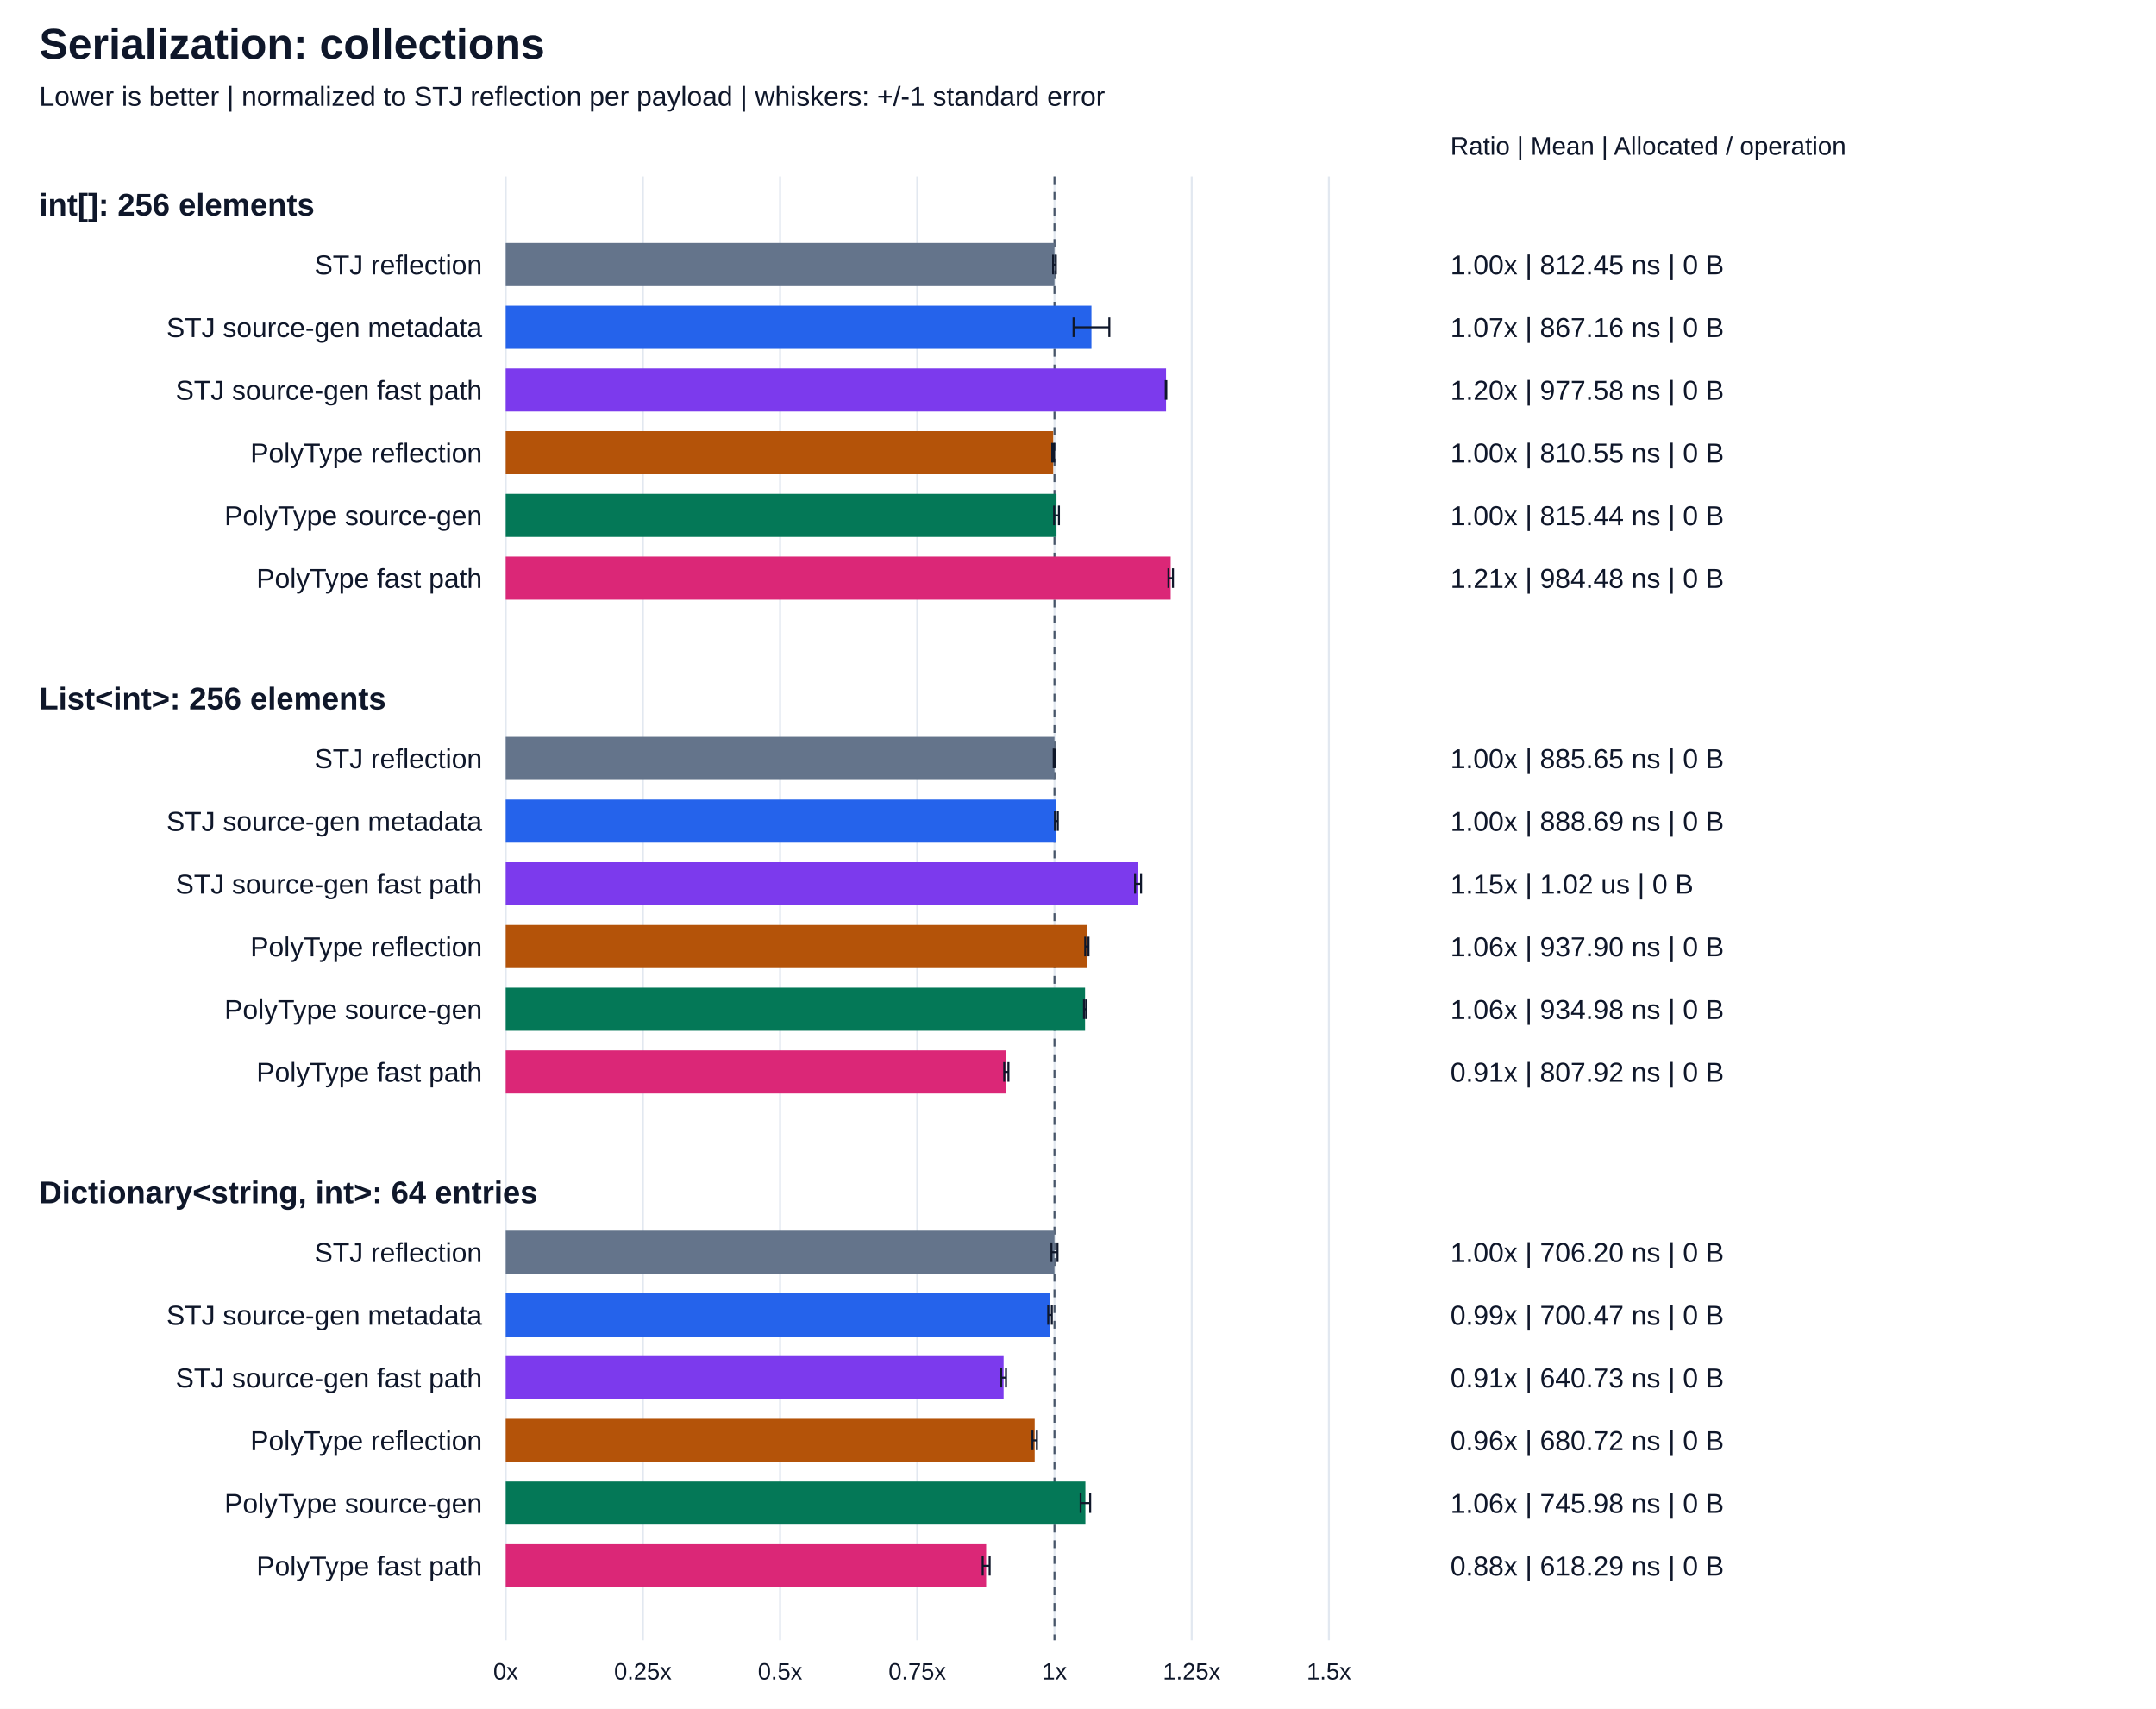
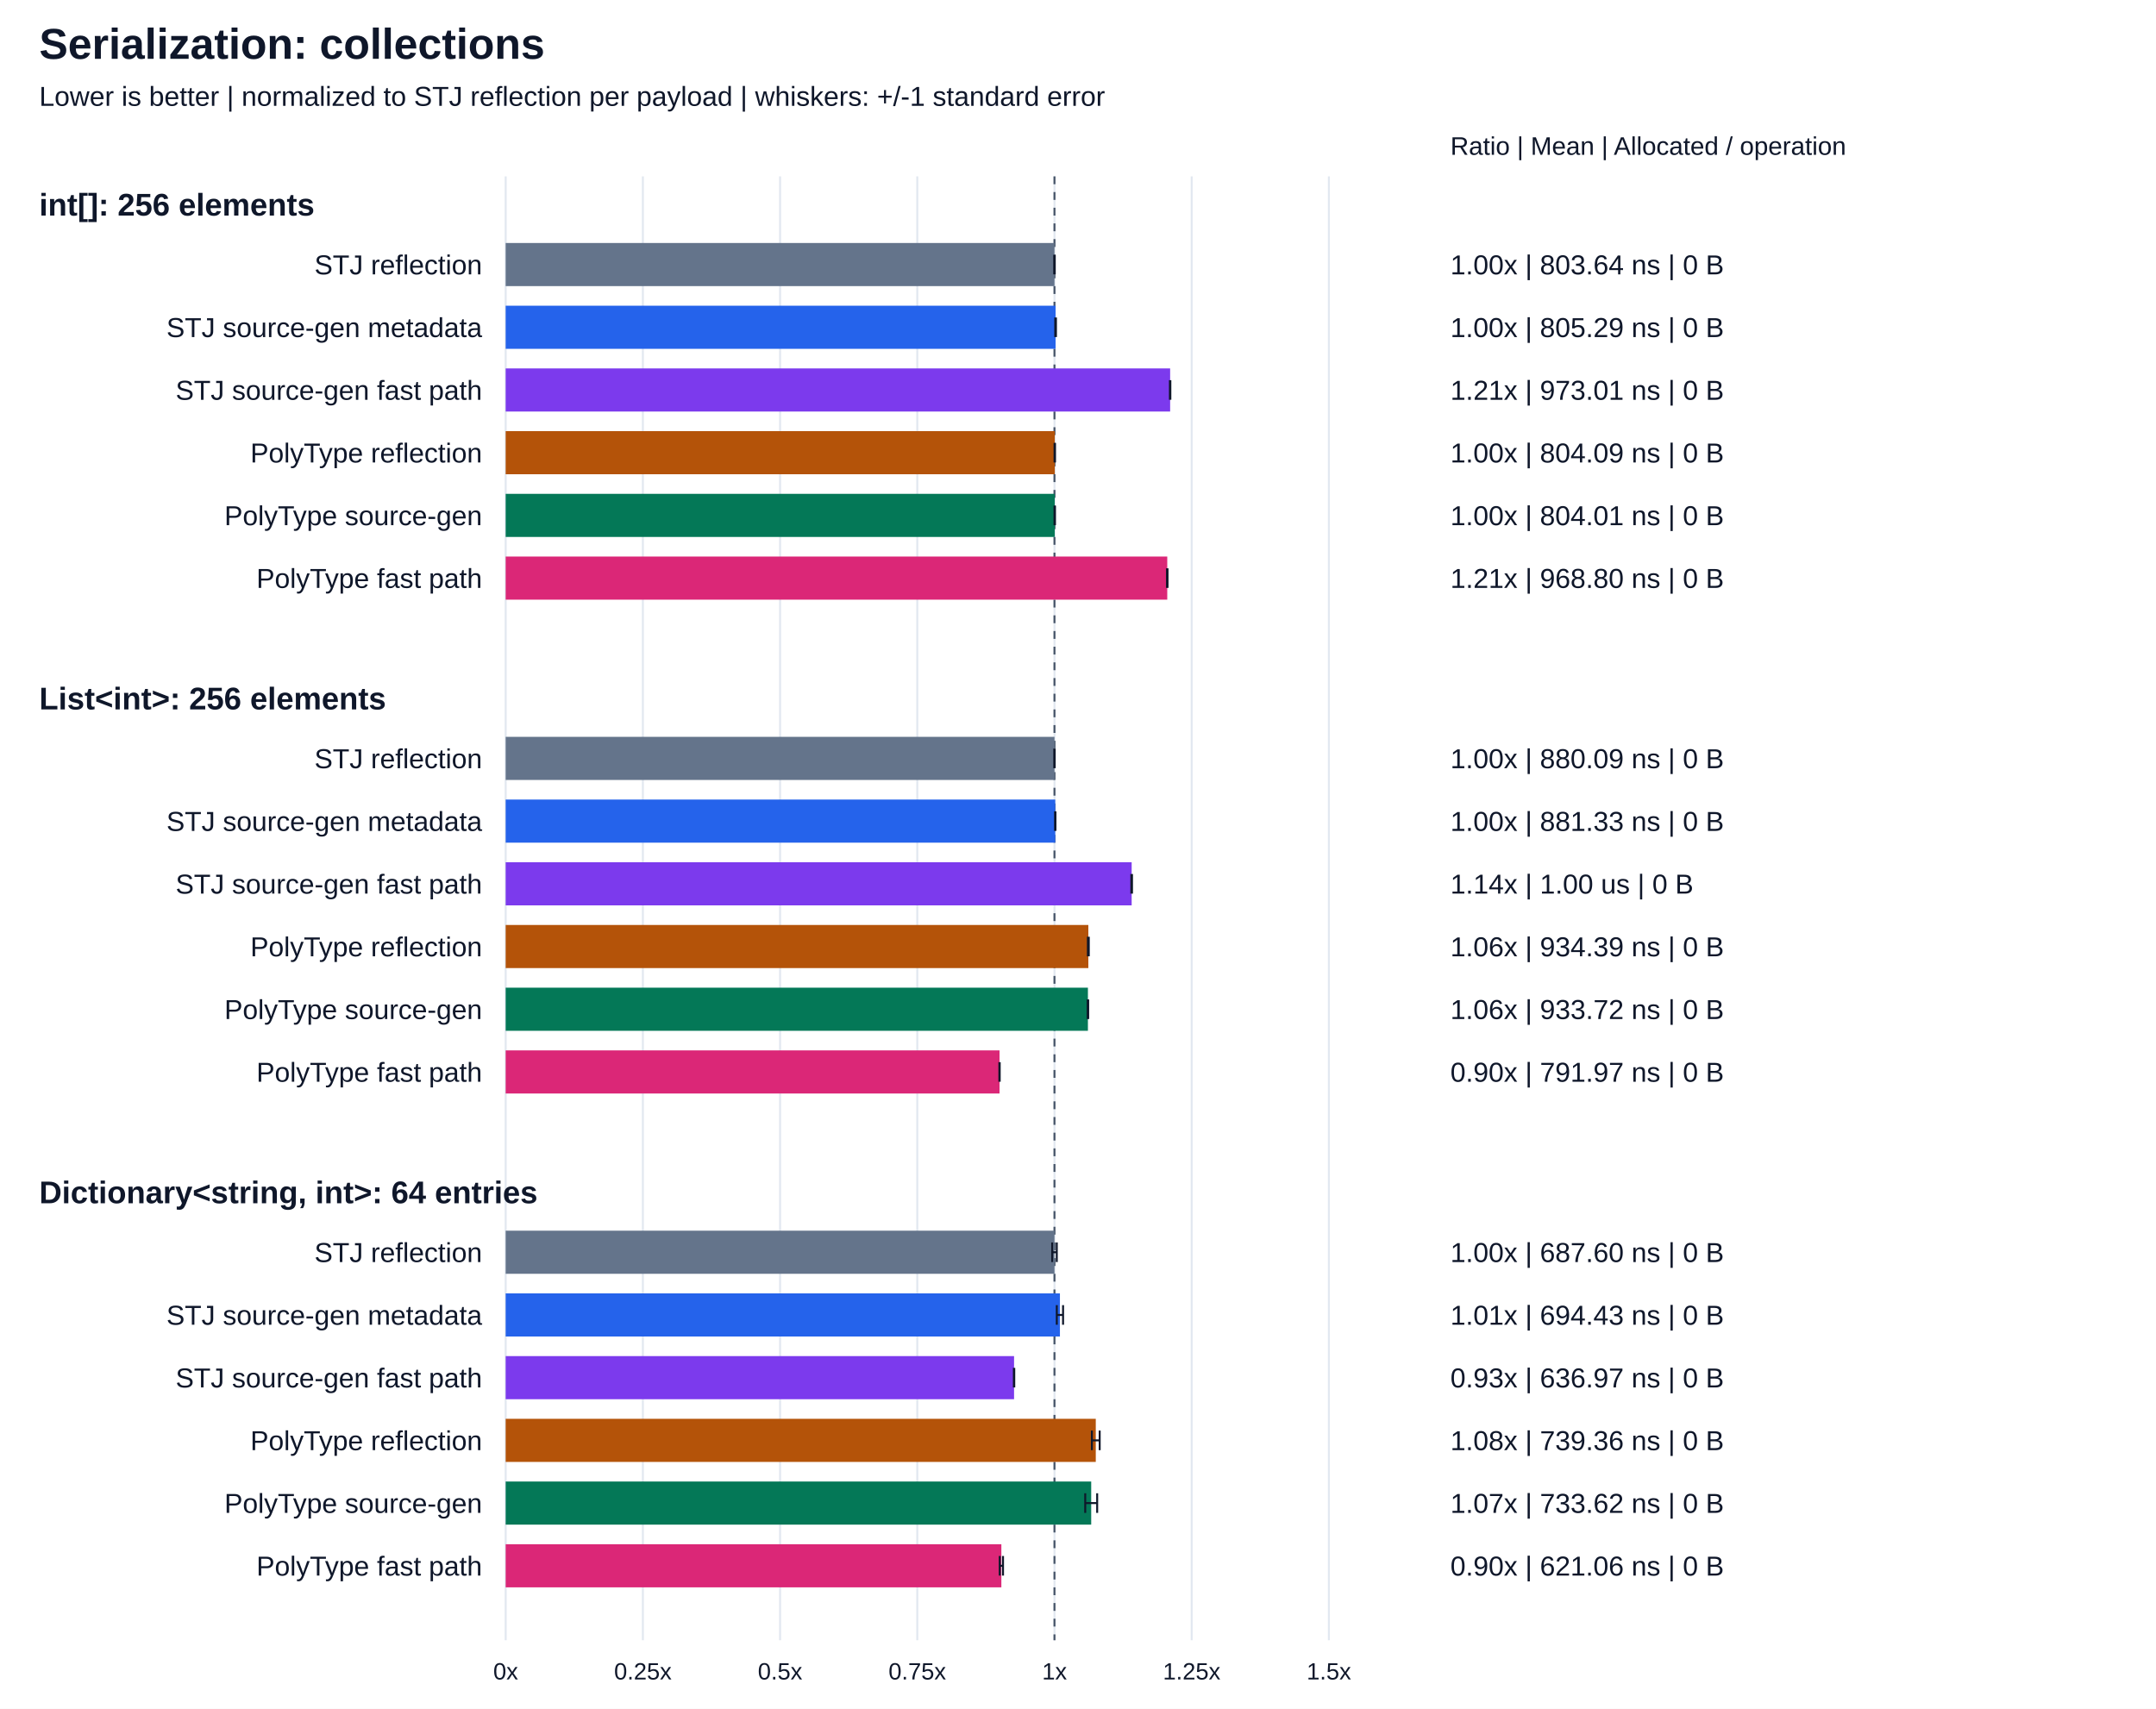
<svg xmlns="http://www.w3.org/2000/svg" width="1100" height="872" viewBox="0 0 1100 872" role="img" aria-labelledby="title desc">
  <rect width="100%" height="100%" fill="#ffffff" />
  <g font-family="Arial, sans-serif" font-size="14" fill="#0f172a">
    <text x="20" y="30" font-size="22" font-weight="bold">Serialization: collections</text>
    <text x="20" y="54">Lower is better | normalized to STJ reflection per payload | whiskers: +/-1 standard error</text>
    <text x="740" y="79" font-size="13">Ratio | Mean | Allocated / operation</text>
    <line x1="258.00" y1="90" x2="258.00" y2="837" stroke="#e2e8f0" />
    <text x="258.00" y="857" text-anchor="middle" font-size="12">0x</text>
    <line x1="328.00" y1="90" x2="328.00" y2="837" stroke="#e2e8f0" />
    <text x="328.00" y="857" text-anchor="middle" font-size="12">0.25x</text>
    <line x1="398.00" y1="90" x2="398.00" y2="837" stroke="#e2e8f0" />
    <text x="398.00" y="857" text-anchor="middle" font-size="12">0.5x</text>
    <line x1="468.00" y1="90" x2="468.00" y2="837" stroke="#e2e8f0" />
    <text x="468.00" y="857" text-anchor="middle" font-size="12">0.75x</text>
    <line x1="538.00" y1="90" x2="538.00" y2="837" stroke="#e2e8f0" />
    <text x="538.00" y="857" text-anchor="middle" font-size="12">1x</text>
    <line x1="608.00" y1="90" x2="608.00" y2="837" stroke="#e2e8f0" />
    <text x="608.00" y="857" text-anchor="middle" font-size="12">1.25x</text>
    <line x1="678.00" y1="90" x2="678.00" y2="837" stroke="#e2e8f0" />
    <text x="678.00" y="857" text-anchor="middle" font-size="12">1.5x</text>
    <line x1="538.00" y1="90" x2="538.00" y2="837" stroke="#475569" stroke-dasharray="4 4" />
    <text x="20" y="110" font-weight="bold" font-size="16">int[]: 256 elements</text>
    <text x="246" y="140" text-anchor="end">STJ reflection</text>
    <rect x="258" y="124" width="280.00" height="22" fill="#64748b" />
-     <path d="M 537.30 135 H 538.70 M 537.30 130 V 140 M 538.70 130 V 140" stroke="#0f172a" fill="none" />
-     <text x="740" y="140">1.00x | 812.45 ns | 0 B</text>
+     <path d="M 537.86 135 H 538.14 M 537.86 130 V 140 M 538.14 130 V 140" stroke="#0f172a" fill="none" />
+     <text x="740" y="140">1.00x | 803.64 ns | 0 B</text>
    <text x="246" y="172" text-anchor="end">STJ source-gen metadata</text>
-     <rect x="258" y="156" width="298.86" height="22" fill="#2563eb" />
-     <path d="M 547.73 167 H 565.98 M 547.73 162 V 172 M 565.98 162 V 172" stroke="#0f172a" fill="none" />
-     <text x="740" y="172">1.07x | 867.16 ns | 0 B</text>
+     <rect x="258" y="156" width="280.57" height="22" fill="#2563eb" />
+     <path d="M 538.39 167 H 538.75 M 538.39 162 V 172 M 538.75 162 V 172" stroke="#0f172a" fill="none" />
+     <text x="740" y="172">1.00x | 805.29 ns | 0 B</text>
    <text x="246" y="204" text-anchor="end">STJ source-gen fast path</text>
-     <rect x="258" y="188" width="336.91" height="22" fill="#7c3aed" />
-     <path d="M 594.77 199 H 595.05 M 594.77 194 V 204 M 595.05 194 V 204" stroke="#0f172a" fill="none" />
-     <text x="740" y="204">1.20x | 977.58 ns | 0 B</text>
+     <rect x="258" y="188" width="339.01" height="22" fill="#7c3aed" />
+     <path d="M 596.90 199 H 597.12 M 596.90 194 V 204 M 597.12 194 V 204" stroke="#0f172a" fill="none" />
+     <text x="740" y="204">1.21x | 973.01 ns | 0 B</text>
    <text x="246" y="236" text-anchor="end">PolyType reflection</text>
-     <rect x="258" y="220" width="279.35" height="22" fill="#b45309" />
-     <path d="M 536.85 231 H 537.84 M 536.85 226 V 236 M 537.84 226 V 236" stroke="#0f172a" fill="none" />
-     <text x="740" y="236">1.00x | 810.55 ns | 0 B</text>
+     <rect x="258" y="220" width="280.16" height="22" fill="#b45309" />
+     <path d="M 538.03 231 H 538.28 M 538.03 226 V 236 M 538.28 226 V 236" stroke="#0f172a" fill="none" />
+     <text x="740" y="236">1.00x | 804.09 ns | 0 B</text>
    <text x="246" y="268" text-anchor="end">PolyType source-gen</text>
-     <rect x="258" y="252" width="281.03" height="22" fill="#047857" />
-     <path d="M 537.80 263 H 540.27 M 537.80 258 V 268 M 540.27 258 V 268" stroke="#0f172a" fill="none" />
-     <text x="740" y="268">1.00x | 815.44 ns | 0 B</text>
+     <rect x="258" y="252" width="280.13" height="22" fill="#047857" />
+     <path d="M 538.00 263 H 538.26 M 538.00 258 V 268 M 538.26 258 V 268" stroke="#0f172a" fill="none" />
+     <text x="740" y="268">1.00x | 804.01 ns | 0 B</text>
    <text x="246" y="300" text-anchor="end">PolyType fast path</text>
-     <rect x="258" y="284" width="339.29" height="22" fill="#db2777" />
-     <path d="M 596.14 295 H 598.44 M 596.14 290 V 300 M 598.44 290 V 300" stroke="#0f172a" fill="none" />
-     <text x="740" y="300">1.21x | 984.48 ns | 0 B</text>
+     <rect x="258" y="284" width="337.54" height="22" fill="#db2777" />
+     <path d="M 595.40 295 H 595.68 M 595.40 290 V 300 M 595.68 290 V 300" stroke="#0f172a" fill="none" />
+     <text x="740" y="300">1.21x | 968.80 ns | 0 B</text>
    <text x="20" y="362" font-weight="bold" font-size="16">List&lt;int&gt;: 256 elements</text>
    <text x="246" y="392" text-anchor="end">STJ reflection</text>
    <rect x="258" y="376" width="280.00" height="22" fill="#64748b" />
-     <path d="M 537.60 387 H 538.40 M 537.60 382 V 392 M 538.40 382 V 392" stroke="#0f172a" fill="none" />
-     <text x="740" y="392">1.00x | 885.65 ns | 0 B</text>
+     <path d="M 537.89 387 H 538.11 M 537.89 382 V 392 M 538.11 382 V 392" stroke="#0f172a" fill="none" />
+     <text x="740" y="392">1.00x | 880.09 ns | 0 B</text>
    <text x="246" y="424" text-anchor="end">STJ source-gen metadata</text>
-     <rect x="258" y="408" width="280.96" height="22" fill="#2563eb" />
-     <path d="M 538.23 419 H 539.70 M 538.23 414 V 424 M 539.70 414 V 424" stroke="#0f172a" fill="none" />
-     <text x="740" y="424">1.00x | 888.69 ns | 0 B</text>
+     <rect x="258" y="408" width="280.40" height="22" fill="#2563eb" />
+     <path d="M 538.29 419 H 538.50 M 538.29 414 V 424 M 538.50 414 V 424" stroke="#0f172a" fill="none" />
+     <text x="740" y="424">1.00x | 881.33 ns | 0 B</text>
    <text x="246" y="456" text-anchor="end">STJ source-gen fast path</text>
-     <rect x="258" y="440" width="322.64" height="22" fill="#7c3aed" />
-     <path d="M 579.12 451 H 582.17 M 579.12 446 V 456 M 582.17 446 V 456" stroke="#0f172a" fill="none" />
-     <text x="740" y="456">1.15x | 1.02 us | 0 B</text>
+     <rect x="258" y="440" width="319.38" height="22" fill="#7c3aed" />
+     <path d="M 577.21 451 H 577.55 M 577.21 446 V 456 M 577.55 446 V 456" stroke="#0f172a" fill="none" />
+     <text x="740" y="456">1.14x | 1.00 us | 0 B</text>
    <text x="246" y="488" text-anchor="end">PolyType reflection</text>
-     <rect x="258" y="472" width="296.52" height="22" fill="#b45309" />
-     <path d="M 553.68 483 H 555.36 M 553.68 478 V 488 M 555.36 478 V 488" stroke="#0f172a" fill="none" />
-     <text x="740" y="488">1.06x | 937.90 ns | 0 B</text>
+     <rect x="258" y="472" width="297.28" height="22" fill="#b45309" />
+     <path d="M 555.05 483 H 555.50 M 555.05 478 V 488 M 555.50 478 V 488" stroke="#0f172a" fill="none" />
+     <text x="740" y="488">1.06x | 934.39 ns | 0 B</text>
    <text x="246" y="520" text-anchor="end">PolyType source-gen</text>
-     <rect x="258" y="504" width="295.60" height="22" fill="#047857" />
-     <path d="M 553.05 515 H 554.15 M 553.05 510 V 520 M 554.15 510 V 520" stroke="#0f172a" fill="none" />
-     <text x="740" y="520">1.06x | 934.98 ns | 0 B</text>
+     <rect x="258" y="504" width="297.06" height="22" fill="#047857" />
+     <path d="M 554.93 515 H 555.20 M 554.93 510 V 520 M 555.20 510 V 520" stroke="#0f172a" fill="none" />
+     <text x="740" y="520">1.06x | 933.72 ns | 0 B</text>
    <text x="246" y="552" text-anchor="end">PolyType fast path</text>
-     <rect x="258" y="536" width="255.43" height="22" fill="#db2777" />
-     <path d="M 512.35 547 H 514.51 M 512.35 542 V 552 M 514.51 542 V 552" stroke="#0f172a" fill="none" />
-     <text x="740" y="552">0.91x | 807.92 ns | 0 B</text>
+     <rect x="258" y="536" width="251.97" height="22" fill="#db2777" />
+     <path d="M 509.88 547 H 510.05 M 509.88 542 V 552 M 510.05 542 V 552" stroke="#0f172a" fill="none" />
+     <text x="740" y="552">0.90x | 791.97 ns | 0 B</text>
    <text x="20" y="614" font-weight="bold" font-size="16">Dictionary&lt;string, int&gt;: 64 entries</text>
    <text x="246" y="644" text-anchor="end">STJ reflection</text>
    <rect x="258" y="628" width="280.00" height="22" fill="#64748b" />
-     <path d="M 536.45 639 H 539.55 M 536.45 634 V 644 M 539.55 634 V 644" stroke="#0f172a" fill="none" />
-     <text x="740" y="644">1.00x | 706.20 ns | 0 B</text>
+     <path d="M 536.83 639 H 539.17 M 536.83 634 V 644 M 539.17 634 V 644" stroke="#0f172a" fill="none" />
+     <text x="740" y="644">1.00x | 687.60 ns | 0 B</text>
    <text x="246" y="676" text-anchor="end">STJ source-gen metadata</text>
-     <rect x="258" y="660" width="277.73" height="22" fill="#2563eb" />
-     <path d="M 534.80 671 H 536.65 M 534.80 666 V 676 M 536.65 666 V 676" stroke="#0f172a" fill="none" />
-     <text x="740" y="676">0.99x | 700.47 ns | 0 B</text>
+     <rect x="258" y="660" width="282.78" height="22" fill="#2563eb" />
+     <path d="M 539.18 671 H 542.38 M 539.18 666 V 676 M 542.38 666 V 676" stroke="#0f172a" fill="none" />
+     <text x="740" y="676">1.01x | 694.43 ns | 0 B</text>
    <text x="246" y="708" text-anchor="end">STJ source-gen fast path</text>
-     <rect x="258" y="692" width="254.04" height="22" fill="#7c3aed" />
-     <path d="M 510.81 703 H 513.27 M 510.81 698 V 708 M 513.27 698 V 708" stroke="#0f172a" fill="none" />
-     <text x="740" y="708">0.91x | 640.73 ns | 0 B</text>
+     <rect x="258" y="692" width="259.38" height="22" fill="#7c3aed" />
+     <path d="M 517.28 703 H 517.48 M 517.28 698 V 708 M 517.48 698 V 708" stroke="#0f172a" fill="none" />
+     <text x="740" y="708">0.93x | 636.97 ns | 0 B</text>
    <text x="246" y="740" text-anchor="end">PolyType reflection</text>
-     <rect x="258" y="724" width="269.90" height="22" fill="#b45309" />
-     <path d="M 526.77 735 H 529.03 M 526.77 730 V 740 M 529.03 730 V 740" stroke="#0f172a" fill="none" />
-     <text x="740" y="740">0.96x | 680.72 ns | 0 B</text>
+     <rect x="258" y="724" width="301.07" height="22" fill="#b45309" />
+     <path d="M 557.08 735 H 561.06 M 557.08 730 V 740 M 561.06 730 V 740" stroke="#0f172a" fill="none" />
+     <text x="740" y="740">1.08x | 739.36 ns | 0 B</text>
    <text x="246" y="772" text-anchor="end">PolyType source-gen</text>
-     <rect x="258" y="756" width="295.77" height="22" fill="#047857" />
-     <path d="M 551.33 767 H 556.21 M 551.33 762 V 772 M 556.21 762 V 772" stroke="#0f172a" fill="none" />
-     <text x="740" y="772">1.06x | 745.98 ns | 0 B</text>
+     <rect x="258" y="756" width="298.74" height="22" fill="#047857" />
+     <path d="M 553.69 767 H 559.78 M 553.69 762 V 772 M 559.78 762 V 772" stroke="#0f172a" fill="none" />
+     <text x="740" y="772">1.07x | 733.62 ns | 0 B</text>
    <text x="246" y="804" text-anchor="end">PolyType fast path</text>
-     <rect x="258" y="788" width="245.14" height="22" fill="#db2777" />
-     <path d="M 501.37 799 H 504.92 M 501.37 794 V 804 M 504.92 794 V 804" stroke="#0f172a" fill="none" />
-     <text x="740" y="804">0.88x | 618.29 ns | 0 B</text>
+     <rect x="258" y="788" width="252.90" height="22" fill="#db2777" />
+     <path d="M 510.06 799 H 511.74 M 510.06 794 V 804 M 511.74 794 V 804" stroke="#0f172a" fill="none" />
+     <text x="740" y="804">0.90x | 621.06 ns | 0 B</text>
  </g>
</svg>
